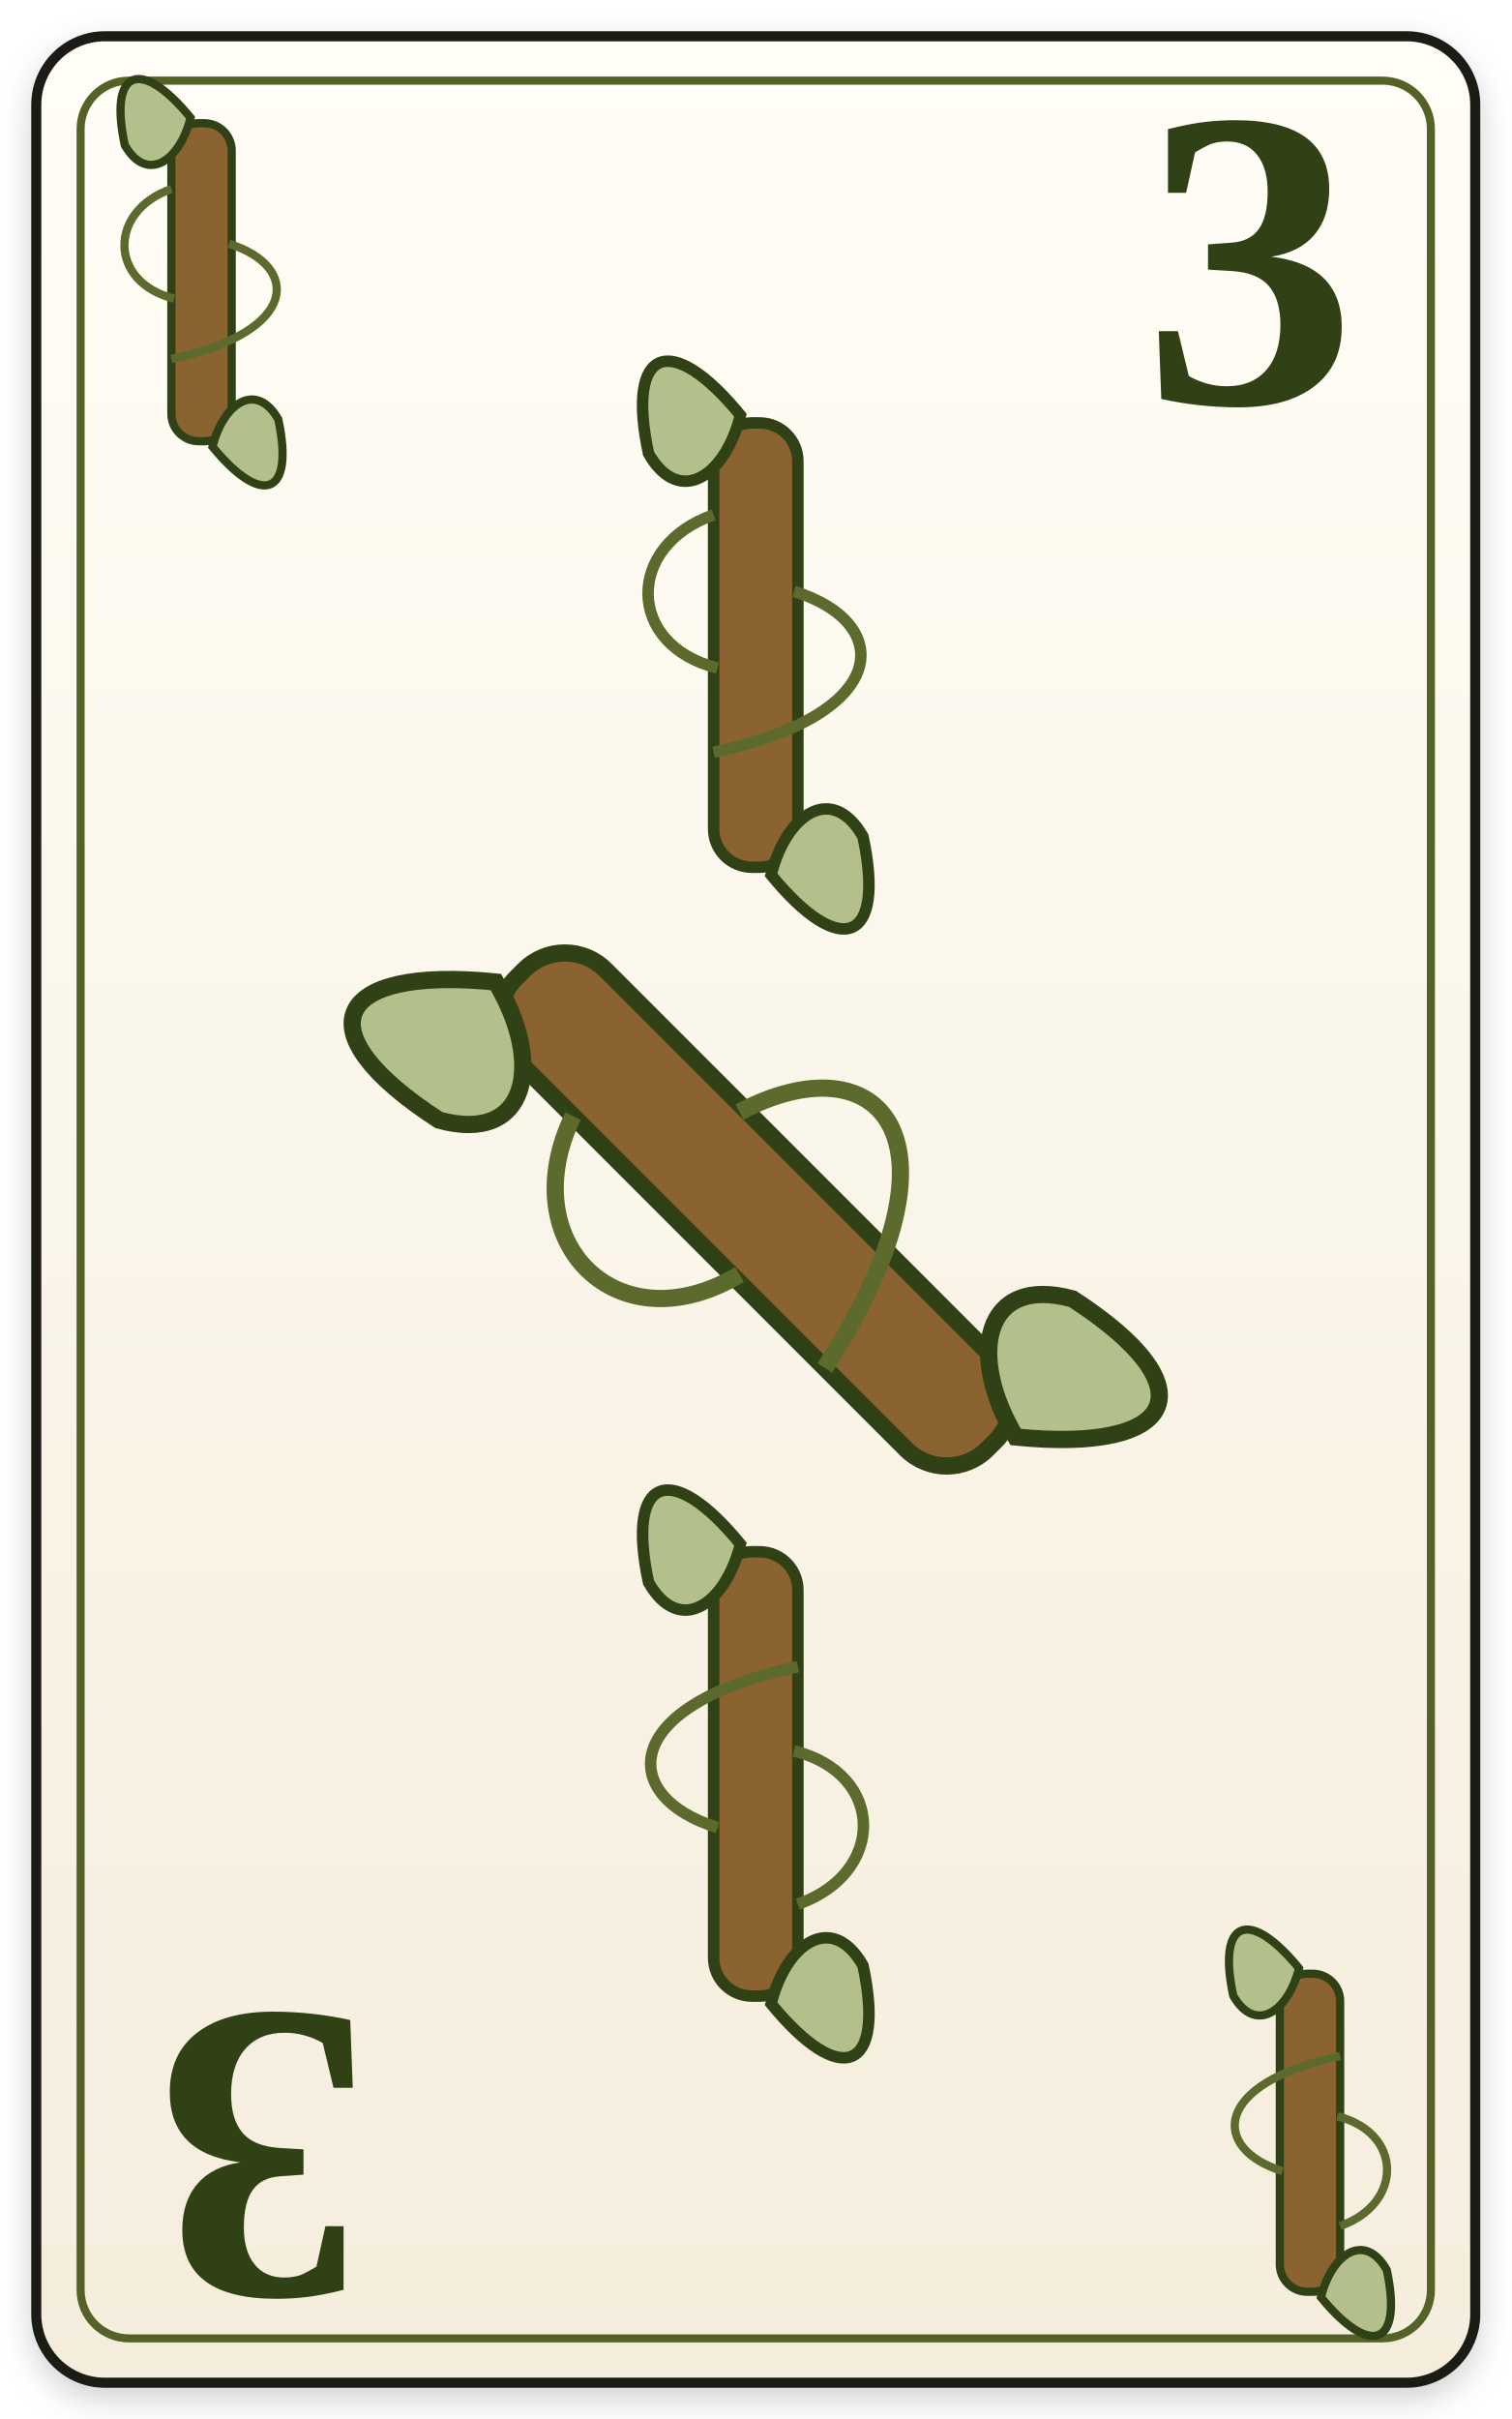
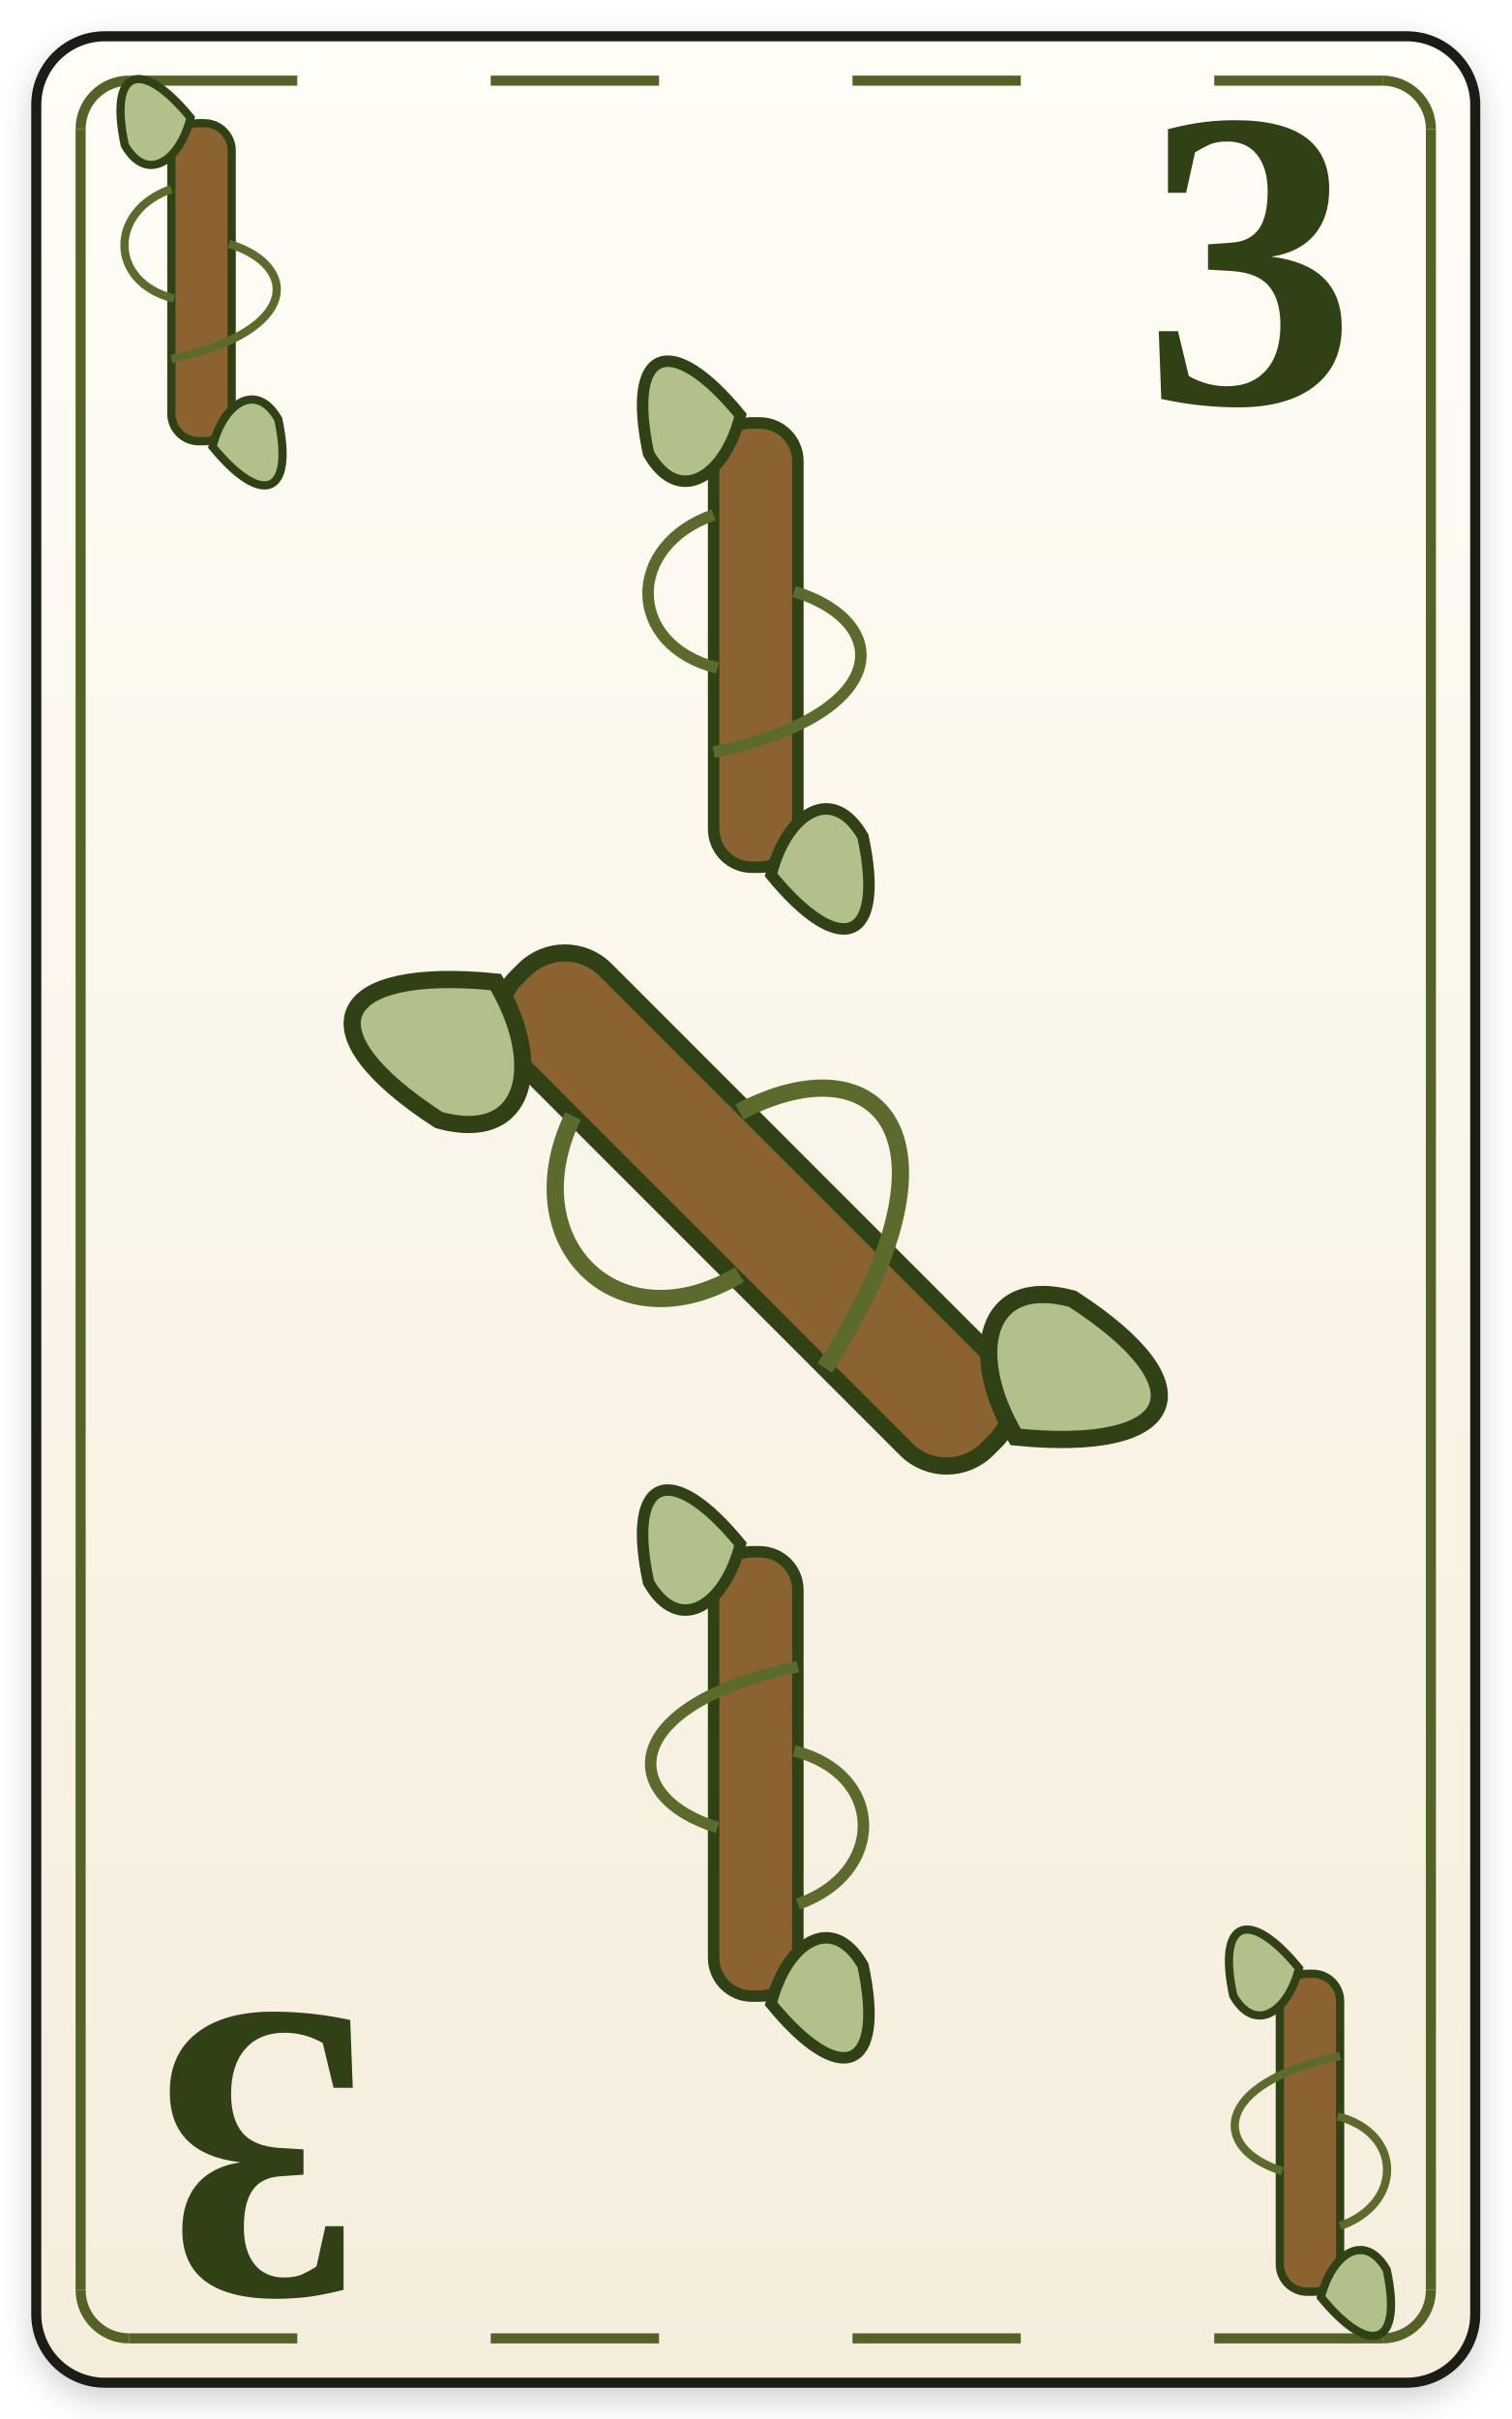
<svg xmlns="http://www.w3.org/2000/svg" width="750" height="1200" viewBox="0 0 750 1200" role="img" aria-labelledby="title desc">
  <defs>
    <linearGradient id="paperGradient" x1="0" y1="0" x2="0" y2="1">
      <stop offset="0%" stop-color="#fffdf6" />
      <stop offset="100%" stop-color="#f5eddc" />
    </linearGradient>
    <filter id="shadow" x="-20%" y="-20%" width="140%" height="140%">
      <feDropShadow dx="0" dy="6" stdDeviation="8" flood-color="#000000" flood-opacity="0.18" />
    </filter>
  </defs>
  <rect x="18" y="18" width="714" height="1164" rx="34" fill="url(#paperGradient)" stroke="#1f1b16" stroke-width="5" filter="url(#shadow)" />
-   <rect x="40" y="40" width="670" height="1120" rx="24" fill="none" stroke="#556227" stroke-width="4" />
+   <path d="M 40 64 V 1136" fill="none" stroke="#556227" stroke-width="5" />
+   <path d="M 710 64 V 1136" fill="none" stroke="#556227" stroke-width="5" />
+   <path d="M 40 64 A 24 24 0 0 1 64 40" fill="none" stroke="#556227" stroke-width="5" />
+   <path d="M 686 40 A 24 24 0 0 1 710 64" fill="none" stroke="#556227" stroke-width="5" />
+   <path d="M 40 1136 A 24 24 0 0 0 64 1160" fill="none" stroke="#556227" stroke-width="5" />
+   <path d="M 686 1160 A 24 24 0 0 0 710 1136" fill="none" stroke="#556227" stroke-width="5" />
+   <path d="M 64 40 H 147.5" fill="none" stroke="#556227" stroke-width="5" />
+   <path d="M 243.5 40 H 327" fill="none" stroke="#556227" stroke-width="5" />
+   <path d="M 423 40 H 506.5" fill="none" stroke="#556227" stroke-width="5" />
+   <path d="M 602.5 40 H 686" fill="none" stroke="#556227" stroke-width="5" />
+   <path d="M 64 1160 H 147.5" fill="none" stroke="#556227" stroke-width="5" />
+   <path d="M 243.5 1160 H 327" fill="none" stroke="#556227" stroke-width="5" />
+   <path d="M 423 1160 H 506.5" fill="none" stroke="#556227" stroke-width="5" />
+   <path d="M 602.5 1160 H 686" fill="none" stroke="#556227" stroke-width="5" />
  <g transform="translate(100 140) rotate(0)">
    <rect x="-14.96" y="-78.88" width="29.92" height="157.76" rx="13.6" fill="#8b6331" stroke="#314116" stroke-width="4.08" />
    <path d="M -14.96 -46.24 C -46.24 -35.36, -46.24 0, -13.6 8.16" fill="none" stroke="#5c6b2d" stroke-width="4.08" />
    <path d="M -14.96 38.08 C 48.96 24.48, 48.96 -8.16, 13.6 -19.04" fill="none" stroke="#5c6b2d" stroke-width="4.08" />
    <path d="M -5.44 -81.6 C -29.92 -111.52, -46.24 -106.08, -38.08 -68 C -27.2 -48.96, -10.88 -59.84, -5.44 -81.6 Z" fill="#b4c08b" stroke="#314116" stroke-width="4.08" />
    <path d="M 5.44 81.6 C 29.92 111.52, 46.24 106.08, 38.08 68 C 27.2 48.96, 10.88 59.84, 5.44 81.6 Z" fill="#b4c08b" stroke="#314116" stroke-width="4.08" />
  </g>
  <g transform="translate(750 1198) rotate(180)">
    <g transform="translate(100 140) rotate(0)">
      <rect x="-14.96" y="-78.88" width="29.92" height="157.76" rx="13.6" fill="#8b6331" stroke="#314116" stroke-width="4.08" />
      <path d="M -14.96 -46.24 C -46.24 -35.36, -46.24 0, -13.6 8.16" fill="none" stroke="#5c6b2d" stroke-width="4.08" />
      <path d="M -14.96 38.08 C 48.96 24.48, 48.96 -8.16, 13.6 -19.04" fill="none" stroke="#5c6b2d" stroke-width="4.08" />
      <path d="M -5.44 -81.6 C -29.92 -111.52, -46.24 -106.08, -38.08 -68 C -27.2 -48.96, -10.88 -59.84, -5.44 -81.6 Z" fill="#b4c08b" stroke="#314116" stroke-width="4.08" />
      <path d="M 5.44 81.6 C 29.92 111.52, 46.24 106.08, 38.08 68 C 27.2 48.96, 10.88 59.84, 5.44 81.6 Z" fill="#b4c08b" stroke="#314116" stroke-width="4.08" />
    </g>
  </g>
  <text x="620" y="200" text-anchor="middle" font-size="212" font-family="Georgia, Times New Roman, serif" font-weight="700" fill="#314116">3</text>
  <g transform="translate(130 1000) rotate(180)">
    <text x="0" y="0" text-anchor="middle" font-size="212" font-family="Georgia, Times New Roman, serif" font-weight="700" fill="#314116">3</text>
  </g>
  <g transform="translate(375 320) rotate(0)">
    <rect x="-20.9" y="-110.2" width="41.8" height="220.4" rx="19" fill="#8b6331" stroke="#314116" stroke-width="5.7" />
    <path d="M -20.9 -64.6 C -64.6 -49.4, -64.6 0, -19 11.4" fill="none" stroke="#5c6b2d" stroke-width="5.7" />
    <path d="M -20.9 53.2 C 68.4 34.2, 68.4 -11.4, 19 -26.6" fill="none" stroke="#5c6b2d" stroke-width="5.7" />
    <path d="M -7.6 -114 C -41.8 -155.8, -64.6 -148.2, -53.2 -95 C -38 -68.4, -15.2 -83.6, -7.6 -114 Z" fill="#b4c08b" stroke="#314116" stroke-width="5.7" />
    <path d="M 7.6 114 C 41.8 155.8, 64.6 148.2, 53.2 95 C 38 68.4, 15.2 83.6, 7.6 114 Z" fill="#b4c08b" stroke="#314116" stroke-width="5.7" />
  </g>
  <g transform="translate(375 600) rotate(-45)">
    <rect x="-31.35" y="-165.3" width="62.7" height="330.6" rx="28.5" fill="#8b6331" stroke="#314116" stroke-width="8.55" />
    <path d="M -31.35 -96.9 C -96.9 -74.1, -96.9 0, -28.5 17.1" fill="none" stroke="#5c6b2d" stroke-width="8.55" />
    <path d="M -31.35 79.8 C 102.6 51.3, 102.6 -17.1, 28.5 -39.9" fill="none" stroke="#5c6b2d" stroke-width="8.55" />
    <path d="M -11.4 -171 C -62.7 -233.7, -96.9 -222.3, -79.8 -142.5 C -57 -102.6, -22.8 -125.4, -11.4 -171 Z" fill="#b4c08b" stroke="#314116" stroke-width="8.55" />
    <path d="M 11.4 171 C 62.7 233.7, 96.9 222.3, 79.8 142.5 C 57 102.6, 22.8 125.4, 11.4 171 Z" fill="#b4c08b" stroke="#314116" stroke-width="8.55" />
  </g>
  <g transform="translate(375 880) rotate(180)">
    <rect x="-20.9" y="-110.2" width="41.8" height="220.4" rx="19" fill="#8b6331" stroke="#314116" stroke-width="5.7" />
    <path d="M -20.9 -64.6 C -64.6 -49.4, -64.6 0, -19 11.4" fill="none" stroke="#5c6b2d" stroke-width="5.7" />
    <path d="M -20.9 53.2 C 68.4 34.2, 68.4 -11.4, 19 -26.6" fill="none" stroke="#5c6b2d" stroke-width="5.7" />
    <path d="M -7.6 -114 C -41.8 -155.8, -64.6 -148.2, -53.2 -95 C -38 -68.4, -15.2 -83.6, -7.6 -114 Z" fill="#b4c08b" stroke="#314116" stroke-width="5.7" />
    <path d="M 7.6 114 C 41.8 155.8, 64.6 148.2, 53.2 95 C 38 68.4, 15.2 83.6, 7.6 114 Z" fill="#b4c08b" stroke="#314116" stroke-width="5.7" />
  </g>
</svg>
